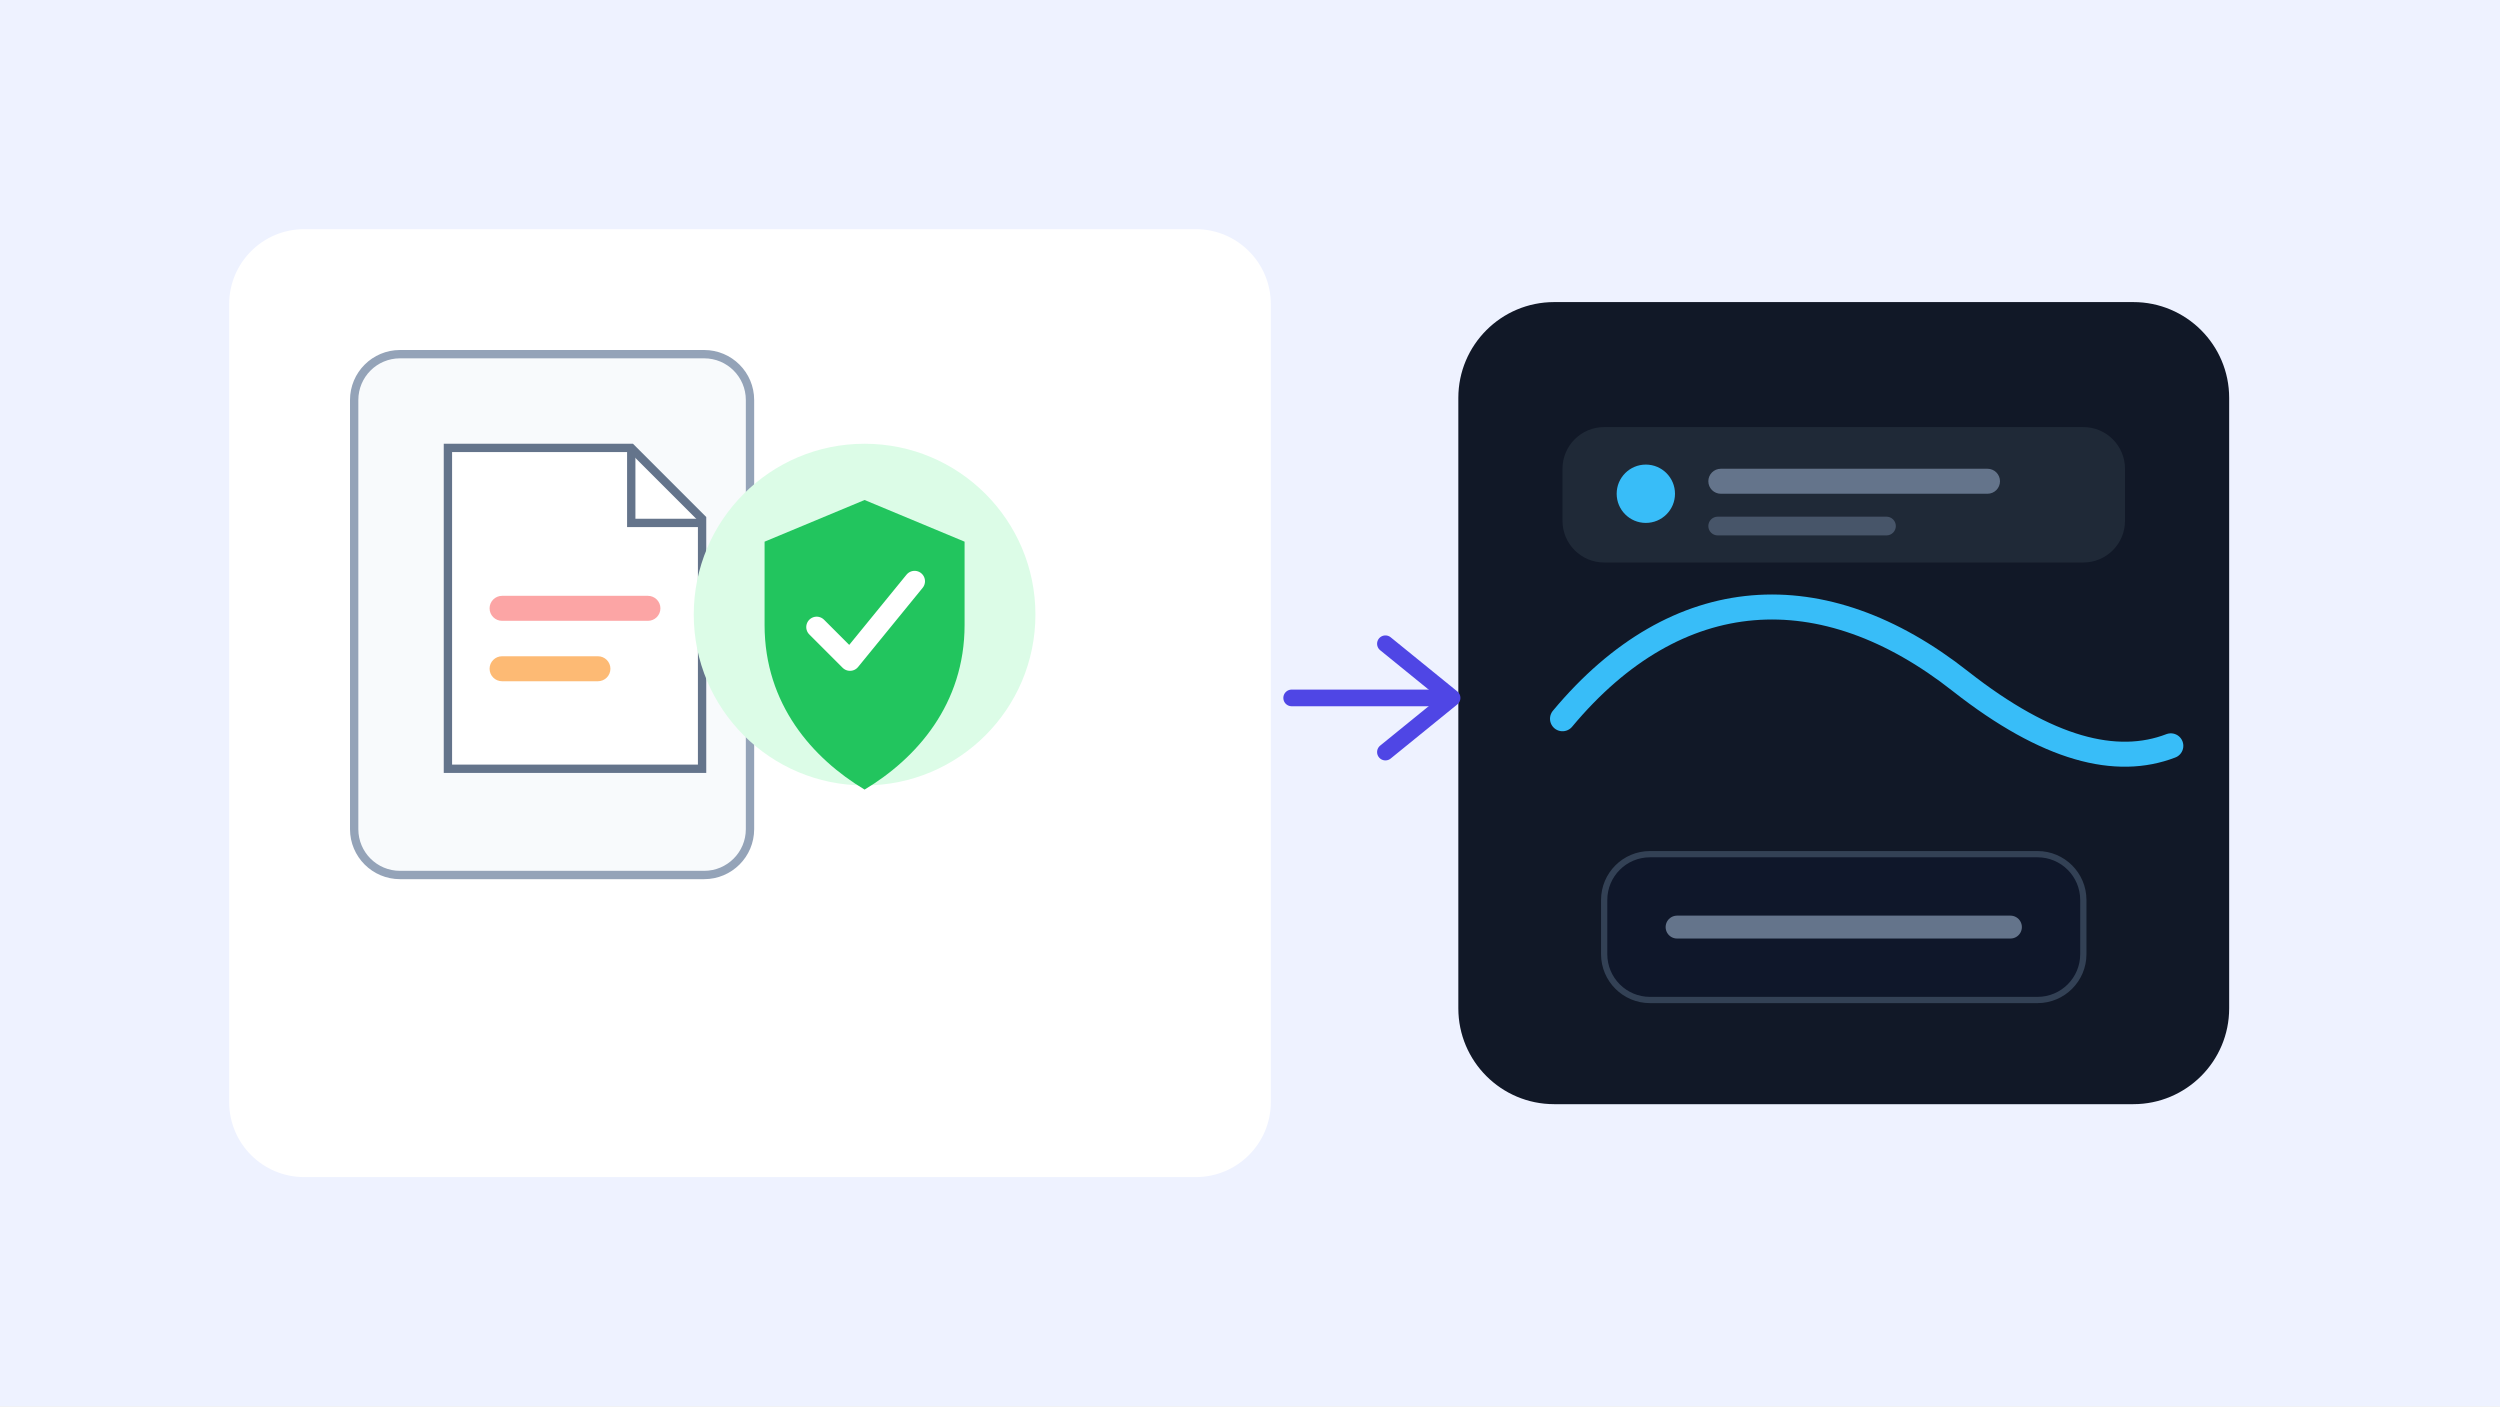
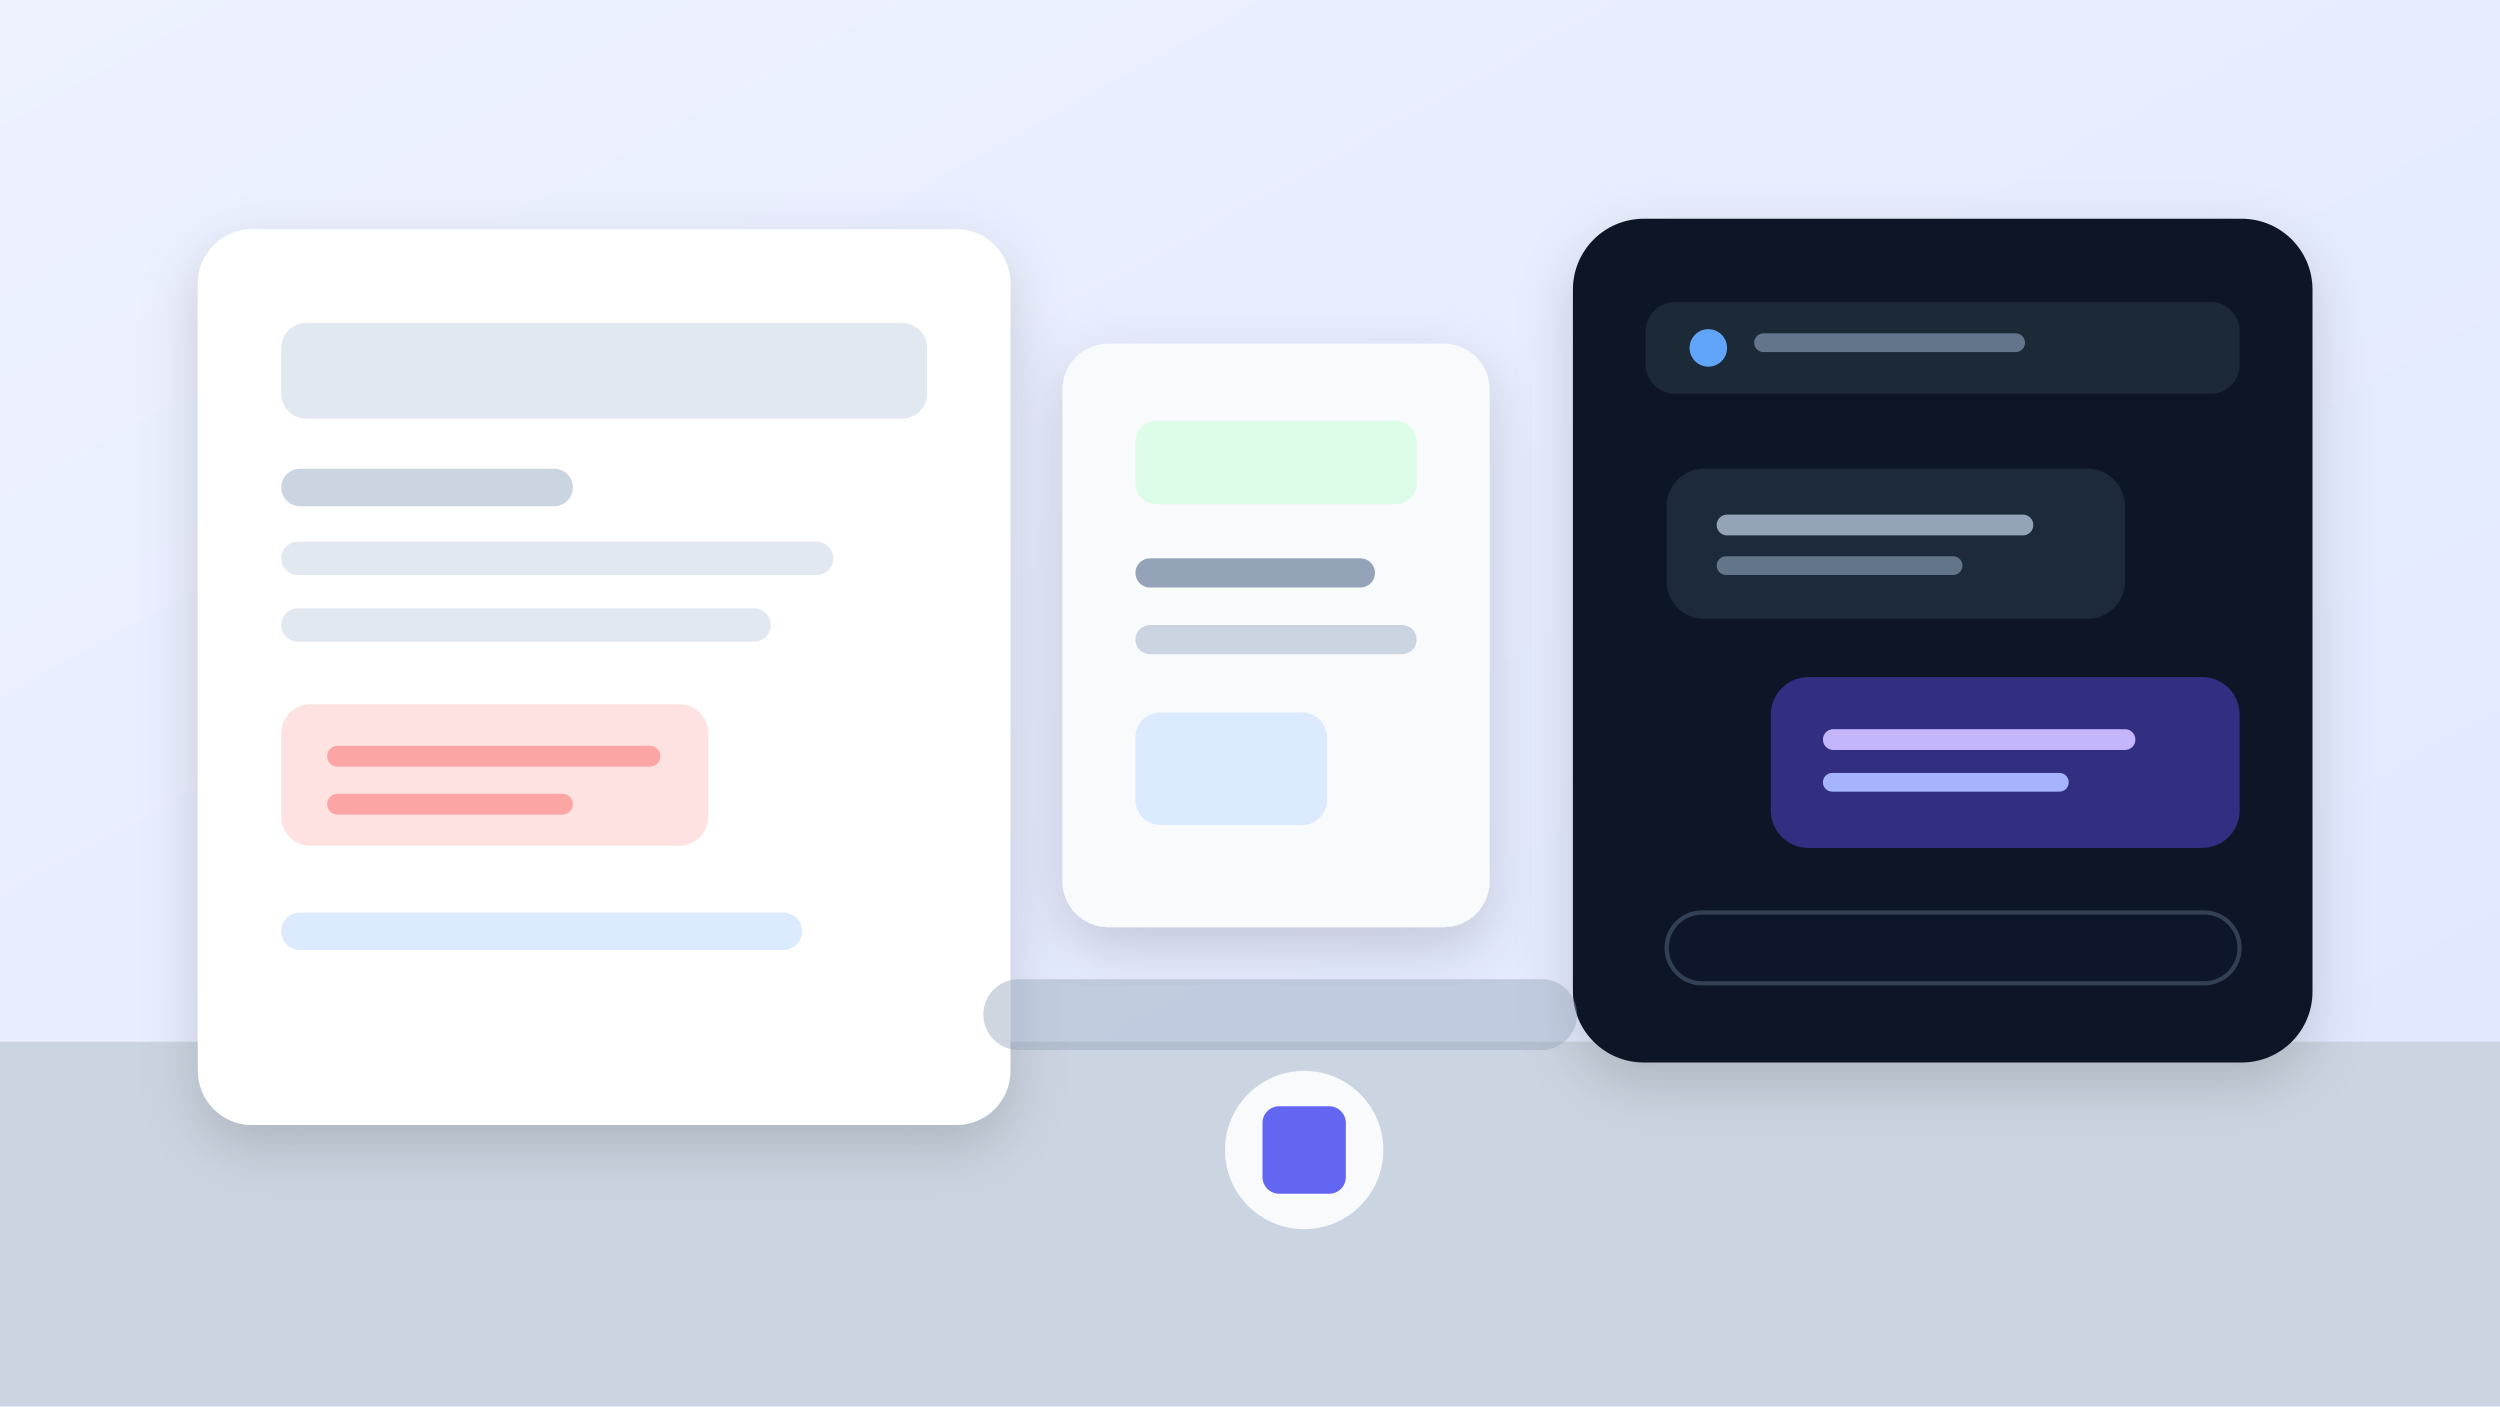
<svg xmlns="http://www.w3.org/2000/svg" width="1200" height="675" viewBox="0 0 1200 675">
-   <rect width="1200" height="675" fill="#eef2ff" />
-   <rect x="110" y="110" width="500" height="455" rx="36" fill="#fff" />
-   <rect x="170" y="170" width="190" height="250" rx="22" fill="#f8fafc" stroke="#94a3b8" stroke-width="4" />
-   <path d="M215 215h88l34 34v120H215z" fill="#fff" stroke="#64748b" stroke-width="4" />
-   <path d="M303 215v36h34" fill="none" stroke="#64748b" stroke-width="4" />
-   <rect x="235" y="286" width="82" height="12" rx="6" fill="#fca5a5" />
-   <rect x="235" y="315" width="58" height="12" rx="6" fill="#fdba74" />
-   <circle cx="415" cy="295" r="82" fill="#dcfce7" />
-   <path d="M415 240l48 20v40c0 38-23 64-48 79-25-15-48-41-48-79v-40z" fill="#22c55e" />
-   <path d="M392 301l16 16 31-38" fill="none" stroke="#fff" stroke-width="10" stroke-linecap="round" stroke-linejoin="round" />
-   <rect x="700" y="145" width="370" height="385" rx="46" fill="#111827" />
-   <rect x="750" y="205" width="270" height="65" rx="20" fill="#1f2937" />
-   <circle cx="790" cy="237" r="14" fill="#38bdf8" />
-   <rect x="820" y="225" width="140" height="12" rx="6" fill="#64748b" />
-   <rect x="820" y="248" width="90" height="9" rx="4.5" fill="#475569" />
-   <path d="M750 345c55-66 125-70 191-18 42 33 75 41 101 31" fill="none" stroke="#38bdf8" stroke-width="12" stroke-linecap="round" />
-   <rect x="770" y="410" width="230" height="70" rx="22" fill="#0f172a" stroke="#334155" stroke-width="3" />
-   <path d="M805 445h160" stroke="#64748b" stroke-width="11" stroke-linecap="round" />
-   <path d="M620 335h70" stroke="#4f46e5" stroke-width="8" stroke-linecap="round" />
-   <path d="M665 309l32 26-32 26" fill="none" stroke="#4f46e5" stroke-width="8" stroke-linecap="round" stroke-linejoin="round" />
+   <defs>
+     <linearGradient id="desk" x1="0" y1="0" x2="1" y2="1">
+       <stop offset="0" stop-color="#eef2ff" />
+       <stop offset="1" stop-color="#e0e7ff" />
+     </linearGradient>
+     <filter id="sh">
+       <feDropShadow dx="0" dy="10" stdDeviation="14" flood-opacity=".16" />
+     </filter>
+   </defs>
+   <rect width="1200" height="675" fill="url(#desk)" />
+   <rect y="500" width="1200" height="175" fill="#cbd5e1" />
+   <g filter="url(#sh)">
+     <rect x="95" y="110" width="390" height="430" rx="26" fill="#fff" />
+     <rect x="135" y="155" width="310" height="46" rx="12" fill="#e2e8f0" />
+     <rect x="135" y="225" width="140" height="18" rx="9" fill="#cbd5e1" />
+     <rect x="135" y="260" width="265" height="16" rx="8" fill="#e2e8f0" />
+     <rect x="135" y="292" width="235" height="16" rx="8" fill="#e2e8f0" />
+     <rect x="135" y="338" width="205" height="68" rx="14" fill="#fee2e2" />
+     <rect x="157" y="358" width="160" height="10" rx="5" fill="#fca5a5" />
+     <rect x="157" y="381" width="118" height="10" rx="5" fill="#fca5a5" />
+     <rect x="135" y="438" width="250" height="18" rx="9" fill="#dbeafe" />
+   </g>
+   <g filter="url(#sh)">
+     <rect x="510" y="165" width="205" height="280" rx="22" fill="#f8fafc" />
+     <rect x="545" y="202" width="135" height="40" rx="10" fill="#dcfce7" />
+     <rect x="545" y="268" width="115" height="14" rx="7" fill="#94a3b8" />
+     <rect x="545" y="300" width="135" height="14" rx="7" fill="#cbd5e1" />
+     <rect x="545" y="342" width="92" height="54" rx="12" fill="#dbeafe" />
+   </g>
+   <g filter="url(#sh)">
+     <rect x="755" y="105" width="355" height="405" rx="34" fill="#111827" />
+     <rect x="790" y="145" width="285" height="44" rx="14" fill="#1f2937" />
+     <circle cx="820" cy="167" r="9" fill="#60a5fa" />
+     <rect x="842" y="160" width="130" height="9" rx="4.5" fill="#64748b" />
+     <rect x="800" y="225" width="220" height="72" rx="18" fill="#1e293b" />
+     <rect x="824" y="247" width="152" height="10" rx="5" fill="#94a3b8" />
+     <rect x="824" y="267" width="118" height="9" rx="4.5" fill="#64748b" />
+     <rect x="850" y="325" width="225" height="82" rx="18" fill="#312e81" />
+     <rect x="875" y="350" width="150" height="10" rx="5" fill="#c4b5fd" />
+     <rect x="875" y="371" width="118" height="9" rx="4.5" fill="#a5b4fc" />
+     <rect x="800" y="438" width="275" height="34" rx="17" fill="#0f172a" stroke="#334155" stroke-width="2" />
+   </g>
+   <rect x="472" y="470" width="285" height="34" rx="17" fill="#94a3b8" opacity=".45" />
+   <circle cx="626" cy="552" r="38" fill="#f8fafc" />
+   <rect x="606" y="531" width="40" height="42" rx="8" fill="#6366f1" />
</svg>
